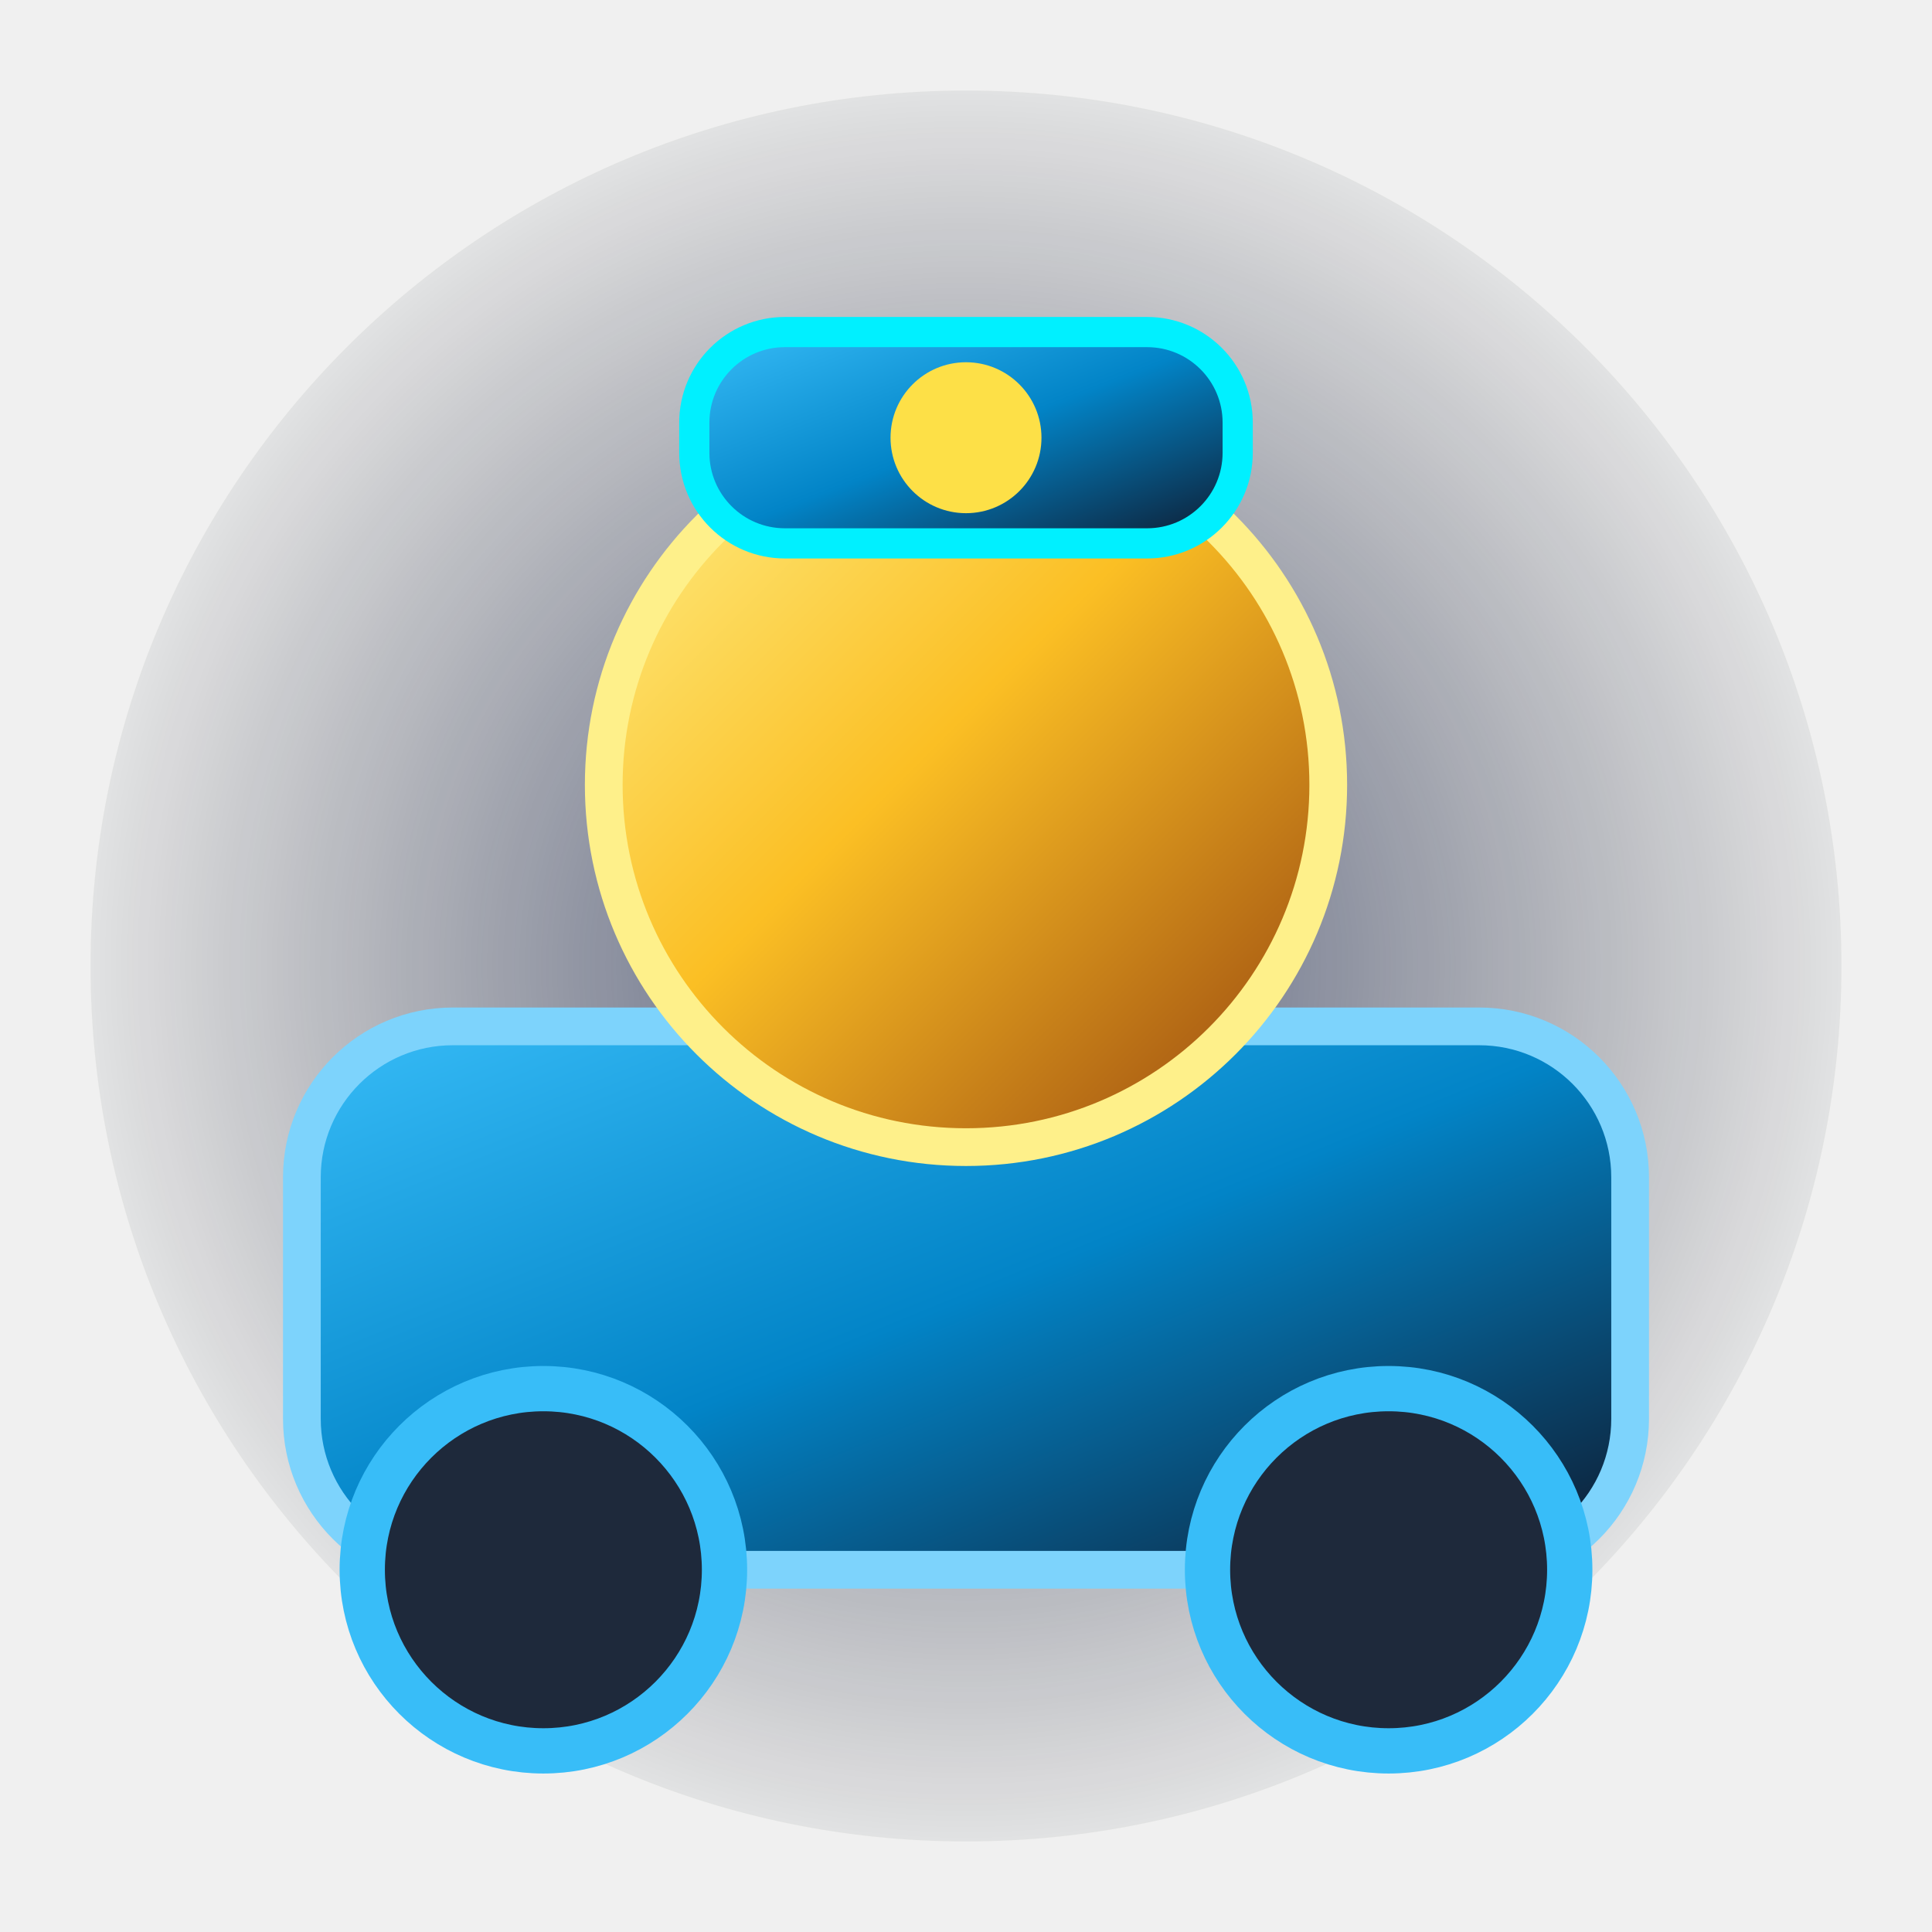
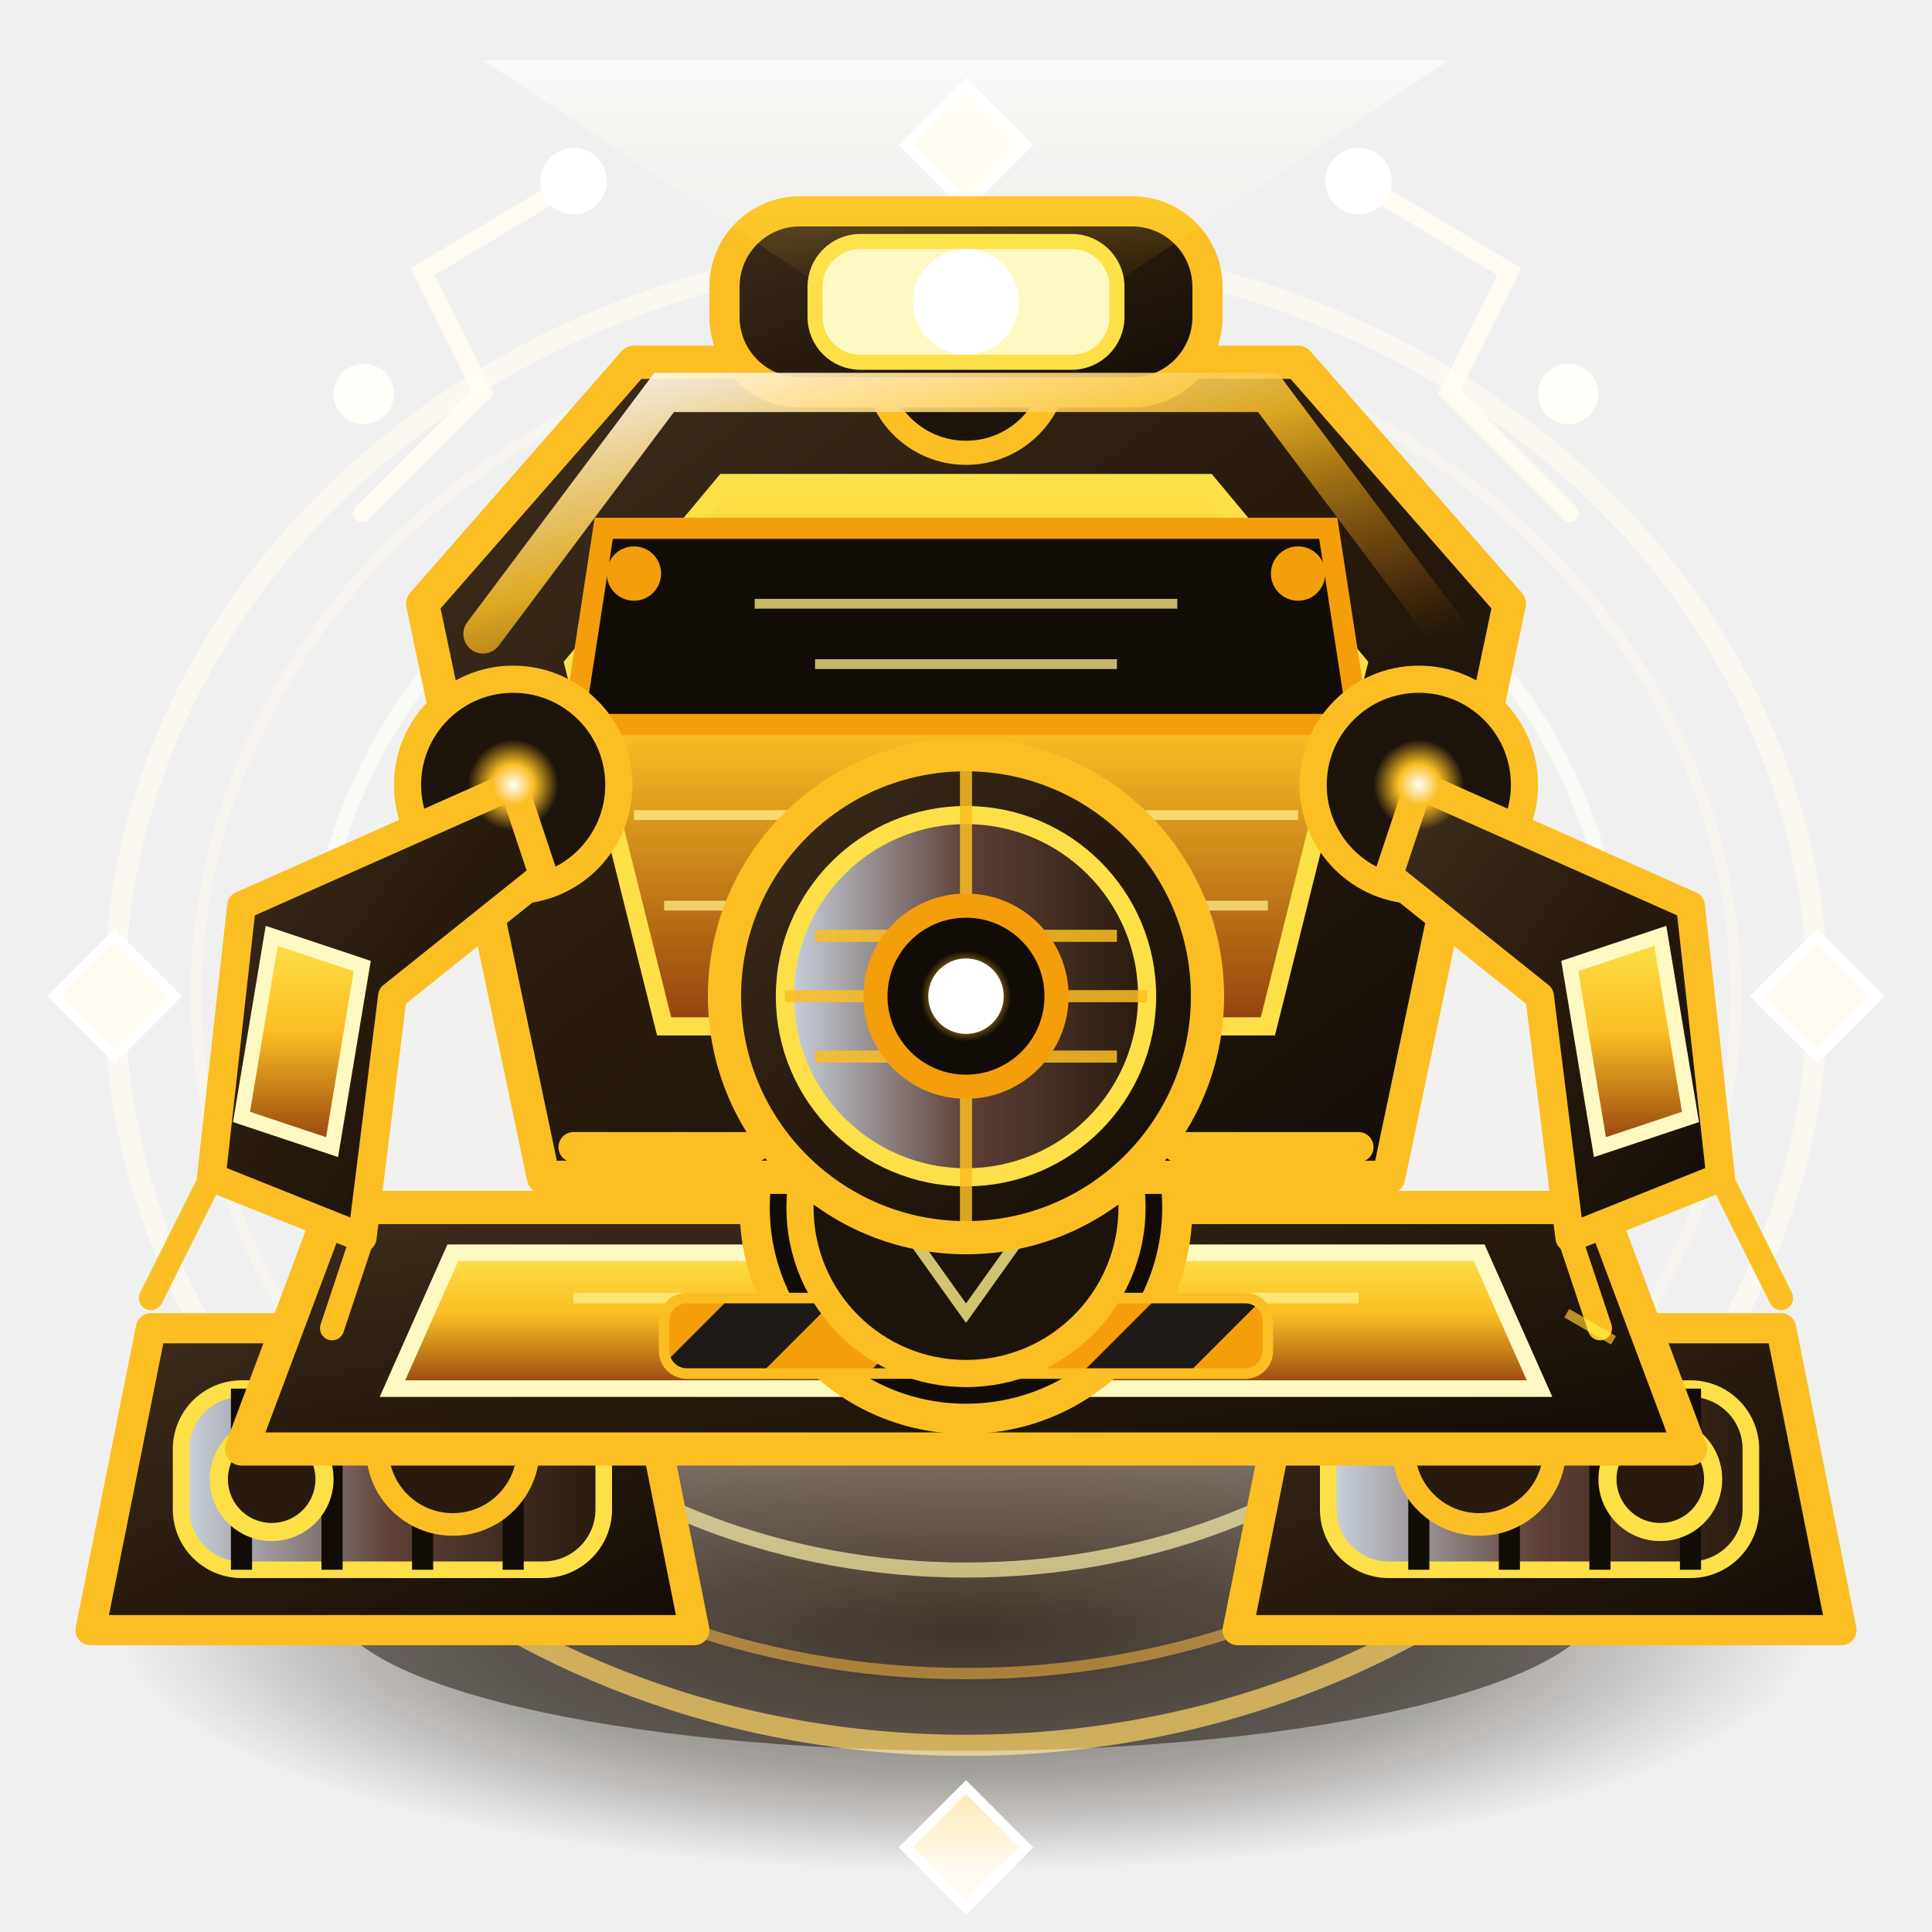
- <svg xmlns="http://www.w3.org/2000/svg" viewBox="0 0 128 128" fill="none">
+ <svg xmlns="http://www.w3.org/2000/svg" viewBox="0 0 128 128" fill="none" data-rig-id="miner-rig-p2-rig" data-root-anchor="64,108" data-has-aura="true">
  <defs>
-     <radialGradient id="bgGlow" cx="50%" cy="50%" r="55%">
-       <stop offset="0%" stop-color="#172554" stop-opacity="0.7" />
-       <stop offset="100%" stop-color="#030712" stop-opacity="0" />
+     <radialGradient id="mp2-shadow" cx="50%" cy="50%" r="50%">
+       <stop offset="0%" stop-color="#181009" stop-opacity="0.72" />
+       <stop offset="65%" stop-color="#1c1209" stop-opacity="0.32" />
+       <stop offset="100%" stop-color="#1c1209" stop-opacity="0" />
    </radialGradient>
-     <linearGradient id="cyanArmor" x1="0%" y1="0%" x2="100%" y2="100%">
-       <stop offset="0%" stop-color="#38bdf8" />
-       <stop offset="50%" stop-color="#0284c7" />
-       <stop offset="100%" stop-color="#0f172a" />
+     <radialGradient id="mp2-aura" cx="50%" cy="50%" r="50%">
+       <stop offset="0%" stop-color="#fbbf24" stop-opacity="0.35" />
+       <stop offset="55%" stop-color="#d97706" stop-opacity="0.14" />
+       <stop offset="100%" stop-color="#1c1209" stop-opacity="0" />
+     </radialGradient>
+     <linearGradient id="mp2-light-cone" x1="50%" y1="0%" x2="50%" y2="100%">
+       <stop offset="0%" stop-color="#ffffff" stop-opacity="0.65" />
+       <stop offset="35%" stop-color="#fbbf24" stop-opacity="0.32" />
+       <stop offset="100%" stop-color="#fbbf24" stop-opacity="0" />
    </linearGradient>
-     <linearGradient id="goldArmor" x1="0%" y1="0%" x2="100%" y2="100%">
-       <stop offset="0%" stop-color="#fef08a" />
+     <linearGradient id="mp2-obsidian" x1="0%" y1="0%" x2="100%" y2="100%">
+       <stop offset="0%" stop-color="#3f2e1e" />
+       <stop offset="50%" stop-color="#271a0c" />
+       <stop offset="100%" stop-color="#120c06" />
+     </linearGradient>
+     <linearGradient id="mp2-gold-plate" x1="0%" y1="0%" x2="0%" y2="100%">
+       <stop offset="0%" stop-color="#fde047" />
      <stop offset="45%" stop-color="#fbbf24" />
      <stop offset="100%" stop-color="#92400e" />
    </linearGradient>
-     <linearGradient id="crimsonArmor" x1="0%" y1="0%" x2="100%" y2="100%">
-       <stop offset="0%" stop-color="#fca5a5" />
-       <stop offset="50%" stop-color="#ef4444" />
-       <stop offset="100%" stop-color="#7f1d1d" />
+     <linearGradient id="mp2-steel" x1="0%" y1="0%" x2="100%" y2="0%">
+       <stop offset="0%" stop-color="#cbd5e1" />
+       <stop offset="50%" stop-color="#5d4037" />
+       <stop offset="100%" stop-color="#271a0c" />
    </linearGradient>
-     <linearGradient id="bioGreen" x1="0%" y1="0%" x2="100%" y2="100%">
-       <stop offset="0%" stop-color="#6ee7b7" />
-       <stop offset="50%" stop-color="#10b981" />
-       <stop offset="100%" stop-color="#064e3b" />
+     <linearGradient id="mp2-rim" x1="0%" y1="0%" x2="100%" y2="100%">
+       <stop offset="0%" stop-color="#ffffff" stop-opacity="0.95" />
+       <stop offset="45%" stop-color="#fbbf24" stop-opacity="0.85" />
+       <stop offset="100%" stop-color="#d97706" stop-opacity="0" />
    </linearGradient>
-     <linearGradient id="steelGrad" x1="0%" y1="0%" x2="100%" y2="100%">
-       <stop offset="0%" stop-color="#f1f5f9" />
-       <stop offset="50%" stop-color="#64748b" />
-       <stop offset="100%" stop-color="#1e293b" />
-     </linearGradient>
+     <radialGradient id="mp2-core" cx="50%" cy="50%" r="50%">
+       <stop offset="0%" stop-color="#ffffff" />
+       <stop offset="45%" stop-color="#fbbf24" />
+       <stop offset="100%" stop-color="#fbbf24" stop-opacity="0" />
+     </radialGradient>
+     <pattern id="hazard-stripes" width="10" height="10" patternUnits="userSpaceOnUse" patternTransform="rotate(45)">
+       <rect width="10" height="10" fill="#1c1917" />
+       <rect width="5" height="10" fill="#f59e0b" />
+     </pattern>
  </defs>
-   <circle cx="64" cy="64" r="58" fill="url(#bgGlow)" />
-   <rect x="20" y="68" width="88" height="36" rx="10" fill="url(#cyanArmor)" stroke="#7dd3fc" stroke-width="2.5" />
-   <circle cx="64" cy="52" r="24" fill="url(#goldArmor)" stroke="#fef08a" stroke-width="2.5" />
-   <rect x="46" y="22" width="36" height="14" rx="6" fill="url(#cyanArmor)" stroke="#00f0ff" stroke-width="2" />
-   <circle cx="64" cy="29" r="5" fill="#fde047" />
-   <circle cx="36" cy="104" r="12" fill="#1e293b" stroke="#38bdf8" stroke-width="3" />
-   <circle cx="92" cy="104" r="12" fill="#1e293b" stroke="#38bdf8" stroke-width="3" />
+   <g id="part-shadow-cast" data-pivot="64,108" data-parent="root" data-z-index="1" data-blend="multiply" style="mix-blend-mode: multiply">
+     <ellipse cx="64" cy="108" rx="56" ry="16" fill="url(#mp2-shadow)" />
+     <ellipse cx="64" cy="106" rx="42" ry="10" fill="#181009" fill-opacity="0.5" />
+   </g>
+   <g id="part-aura-ring-outer" data-pivot="64,66" data-parent="root" data-z-index="4" data-blend="screen" data-motion="spin-cw" style="mix-blend-mode: screen">
+     <circle cx="64" cy="66" r="60" fill="url(#mp2-aura)" />
+     <ellipse cx="64" cy="66" rx="56.4" ry="49.63" fill="none" stroke="#fbbf24" stroke-width="1.4" stroke-opacity="0.72" />
+     <ellipse cx="64" cy="66" rx="51" ry="44.88" fill="none" stroke="#f59e0b" stroke-width="0.75" stroke-opacity="0.55" />
+     <polygon points="120.4,62 124.4,66 120.4,70 116.4,66" fill="#fbbf24" stroke="#ffffff" stroke-width="0.65" />
+     <circle cx="103.9" cy="105.9" r="2.0" fill="#fef08a" />
+     <polygon points="64,118.4 68,122.4 64,126.4 60,122.4" fill="#fbbf24" stroke="#ffffff" stroke-width="0.65" />
+     <circle cx="24.1" cy="105.9" r="2.0" fill="#fef08a" />
+     <polygon points="7.6,62 11.6,66 7.6,70 3.6,66" fill="#fbbf24" stroke="#ffffff" stroke-width="0.65" />
+     <circle cx="24.1" cy="26.1" r="2.0" fill="#fef08a" />
+     <polygon points="64,5.6 68,9.6 64,13.6 60,9.6" fill="#fbbf24" stroke="#ffffff" stroke-width="0.65" />
+     <circle cx="103.9" cy="26.1" r="2.0" fill="#fef08a" />
+   </g>
+   <g id="part-aura-ring-inner" data-pivot="64,66" data-parent="root" data-z-index="5" data-blend="screen" data-motion="spin-ccw" style="mix-blend-mode: screen">
+     <ellipse cx="64" cy="66" rx="43.2" ry="38.02" fill="none" stroke="#fef08a" stroke-width="1.0" stroke-opacity="0.68" />
+     <polygon points="107.2,63.4 109.8,66 107.2,68.6 104.6,66" fill="#fef08a" />
+     <polygon points="85.6,100.8 88.2,103.4 85.6,106 83,103.4" fill="#fef08a" />
+     <polygon points="42.4,100.8 45,103.4 42.4,106 39.8,103.4" fill="#fef08a" />
+     <polygon points="20.8,63.4 23.4,66 20.8,68.6 18.2,66" fill="#fef08a" />
+     <polygon points="42.4,26 45,28.6 42.4,31.2 39.8,28.6" fill="#fef08a" />
+     <polygon points="85.6,26 88.2,28.6 85.6,31.2 83,28.6" fill="#fef08a" />
+   </g>
+   <g id="part-track-left" data-pivot="30,96" data-parent="part-rig-platform" data-z-index="12" data-blend="normal">
+     <path d="M10 88 L42 88 L46 108 L6 108 Z" fill="url(#mp2-obsidian)" stroke="#fbbf24" stroke-width="2.0" stroke-linejoin="round" />
+     <rect x="12" y="92" width="28" height="12" rx="4" fill="url(#mp2-steel)" stroke="#fde047" stroke-width="1.1" />
+     <path d="M16 92 L16 104 M22 92 L22 104 M28 92 L28 104 M34 92 L34 104" stroke="#120c06" stroke-width="1.4" />
+     <circle cx="30" cy="96" r="5" fill="#271a0c" stroke="#fbbf24" stroke-width="1.5" />
+     <circle cx="18" cy="98" r="3.5" fill="#271a0c" stroke="#fde047" stroke-width="1.2" />
+   </g>
+   <g id="part-track-right" data-pivot="98,96" data-parent="part-rig-platform" data-z-index="12" data-blend="normal">
+     <path d="M86 88 L118 88 L122 108 L82 108 Z" fill="url(#mp2-obsidian)" stroke="#fbbf24" stroke-width="2.0" stroke-linejoin="round" />
+     <rect x="88" y="92" width="28" height="12" rx="4" fill="url(#mp2-steel)" stroke="#fde047" stroke-width="1.1" />
+     <path d="M94 92 L94 104 M100 92 L100 104 M106 92 L106 104 M112 92 L112 104" stroke="#120c06" stroke-width="1.4" />
+     <circle cx="98" cy="96" r="5" fill="#271a0c" stroke="#fbbf24" stroke-width="1.5" />
+     <circle cx="110" cy="98" r="3.5" fill="#271a0c" stroke="#fde047" stroke-width="1.2" />
+   </g>
+   <g id="part-rig-platform" data-pivot="64,92" data-parent="root" data-z-index="18" data-blend="normal">
+     <path d="M22 80 L106 80 L112 96 L16 96 Z" fill="url(#mp2-obsidian)" stroke="#fbbf24" stroke-width="2.2" stroke-linejoin="round" />
+     <path d="M30 83 L98 83 L102 92 L26 92 Z" fill="url(#mp2-gold-plate)" stroke="#fef9c3" stroke-width="1.1" />
+     <path d="M38 86 L90 86 M44 89 L84 89" stroke="#fef08a" stroke-width="0.7" stroke-opacity="0.75" />
+     <circle cx="64" cy="80" r="14" fill="#120c06" stroke="#fbbf24" stroke-width="2.0" />
+     <ellipse cx="64" cy="80" rx="9" ry="7.92" fill="url(#mp2-steel)" stroke="#fde047" stroke-width="1.2" stroke-opacity="0.72" />
+     <rect x="44" y="86" width="40" height="5" rx="1.5" fill="url(#hazard-stripes)" stroke="#fbbf24" stroke-width="0.7" />
+   </g>
+   <g id="part-cabin-hull" data-pivot="64,80" data-parent="part-rig-platform" data-z-index="25" data-blend="normal" data-motion="rotate-swing">
+     <circle cx="64" cy="80" r="11" fill="#1c130b" stroke="#fbbf24" stroke-width="1.8" />
+     <path d="M28 40 L42 24 L86 24 L100 40 L92 78 L36 78 Z" fill="url(#mp2-obsidian)" stroke="#fbbf24" stroke-width="2.2" stroke-linejoin="round" />
+     <path d="M38 44 L48 32 L80 32 L90 44 L84 68 L44 68 Z" fill="url(#mp2-gold-plate)" stroke="#fde047" stroke-width="1.2" />
+     <polygon points="40,35 88,35 90,48 38,48" fill="#120c06" stroke="#f59e0b" stroke-width="1.4" />
+     <path d="M50 40 L78 40 M54 44 L74 44 M42 54 L86 54 M44 60 L84 60" stroke="#fef08a" stroke-width="0.65" stroke-opacity="0.75" />
+     <circle cx="42" cy="38" r="1.8" fill="#f59e0b" />
+     <circle cx="86" cy="38" r="1.8" fill="#f59e0b" />
+     <polygon points="64,73 69,80 64,87 59,80" fill="none" stroke="#fef08a" stroke-width="0.75" stroke-opacity="0.8" />
+     <circle cx="64" cy="80" r="1.8" fill="#ffffff" />
+   </g>
+   <g id="part-arm-left" data-pivot="34,52" data-parent="part-cabin-hull" data-z-index="30" data-blend="normal" data-motion="rotate-sym-left">
+     <circle cx="34" cy="52" r="7" fill="#1c130b" stroke="#fbbf24" stroke-width="1.8" />
+     <path d="M34 52 L16 60 L14 78 L24 82 L26 66 L36 58 Z" fill="url(#mp2-obsidian)" stroke="#fbbf24" stroke-width="1.9" stroke-linejoin="round" />
+     <path d="M18 62 L24 64 L22 76 L16 74 Z" fill="url(#mp2-gold-plate)" stroke="#fef9c3" stroke-width="1.0" />
+     <path d="M14 78 L10 86 M24 82 L22 88" stroke="#fbbf24" stroke-width="1.6" stroke-linecap="round" />
+     <circle cx="34" cy="52" r="3" fill="url(#mp2-core)" />
+   </g>
+   <g id="part-arm-right" data-pivot="94,52" data-parent="part-cabin-hull" data-z-index="30" data-blend="normal" data-motion="rotate-sym-right">
+     <circle cx="94" cy="52" r="7" fill="#1c130b" stroke="#fbbf24" stroke-width="1.8" />
+     <path d="M94 52 L112 60 L114 78 L104 82 L102 66 L92 58 Z" fill="url(#mp2-obsidian)" stroke="#fbbf24" stroke-width="1.9" stroke-linejoin="round" />
+     <path d="M110 62 L104 64 L106 76 L112 74 Z" fill="url(#mp2-gold-plate)" stroke="#fef9c3" stroke-width="1.0" />
+     <path d="M114 78 L118 86 M104 82 L106 88" stroke="#fbbf24" stroke-width="1.6" stroke-linecap="round" />
+     <circle cx="94" cy="52" r="3" fill="url(#mp2-core)" />
+   </g>
+   <g id="part-winch-drum" data-pivot="64,66" data-parent="part-cabin-hull" data-z-index="36" data-blend="normal" data-motion="spin-cw">
+     <circle cx="64" cy="66" r="16" fill="url(#mp2-obsidian)" stroke="#fbbf24" stroke-width="2.2" />
+     <circle cx="64" cy="66" r="12" fill="url(#mp2-steel)" stroke="#fde047" stroke-width="1.2" />
+     <path d="M54 62 L74 62 M52 66 L76 66 M54 70 L74 70 M64 50 L64 82" stroke="#fbbf24" stroke-width="0.8" stroke-opacity="0.85" />
+     <circle cx="64" cy="66" r="6" fill="#120c06" stroke="#f59e0b" stroke-width="1.6" />
+     <circle cx="64" cy="66" r="3" fill="url(#mp2-core)" />
+   </g>
+   <g id="part-searchlight-pod" data-pivot="64,24" data-parent="part-cabin-hull" data-z-index="40" data-blend="normal">
+     <circle cx="64" cy="24" r="6" fill="#1c130b" stroke="#fbbf24" stroke-width="1.6" />
+     <rect x="48" y="14" width="32" height="12" rx="5" fill="url(#mp2-obsidian)" stroke="#fbbf24" stroke-width="2.0" />
+     <rect x="54" y="16" width="20" height="8" rx="3" fill="#fef9c3" stroke="#fde047" stroke-width="1.0" />
+     <circle cx="64" cy="20" r="3.5" fill="#ffffff" />
+   </g>
+   <g id="part-light-cone-main" data-pivot="64,20" data-parent="part-searchlight-pod" data-z-index="44" data-blend="screen" style="mix-blend-mode: screen">
+     <polygon points="56,20 72,20 96,4 32,4" fill="url(#mp2-light-cone)" />
+   </g>
+   <g id="part-light-rim-cabin" data-pivot="64,80" data-parent="part-cabin-hull" data-z-index="45" data-blend="plus-lighter" style="mix-blend-mode: plus-lighter">
+     <path d="M32 42 L44 26 L84 26 L96 42" stroke="url(#mp2-rim)" stroke-width="2.6" stroke-linecap="round" />
+     <path d="M38 76 L50 76 M78 76 L90 76" stroke="#fbbf24" stroke-width="2.0" stroke-linecap="round" />
+   </g>
+   <g id="part-aura-corona-top" data-pivot="64,66" data-parent="root" data-z-index="65" data-blend="screen" data-motion="pulse-breathe" style="mix-blend-mode: screen">
+     <path d="M24 34 L32 26 L28 18 L38 12 M104 34 L96 26 L100 18 L90 12" stroke="#fbbf24" stroke-width="1.2" stroke-linecap="round" />
+     <circle cx="38" cy="12" r="2.2" fill="#ffffff" />
+     <circle cx="90" cy="12" r="2.2" fill="#ffffff" />
+     <circle cx="64" cy="66" r="2.5" fill="#ffffff" />
+     <path d="M103.8 87 L106.9 88.8" stroke="#fbbf24" stroke-width="0.65" stroke-opacity="0.7" />
+   </g>
</svg>
